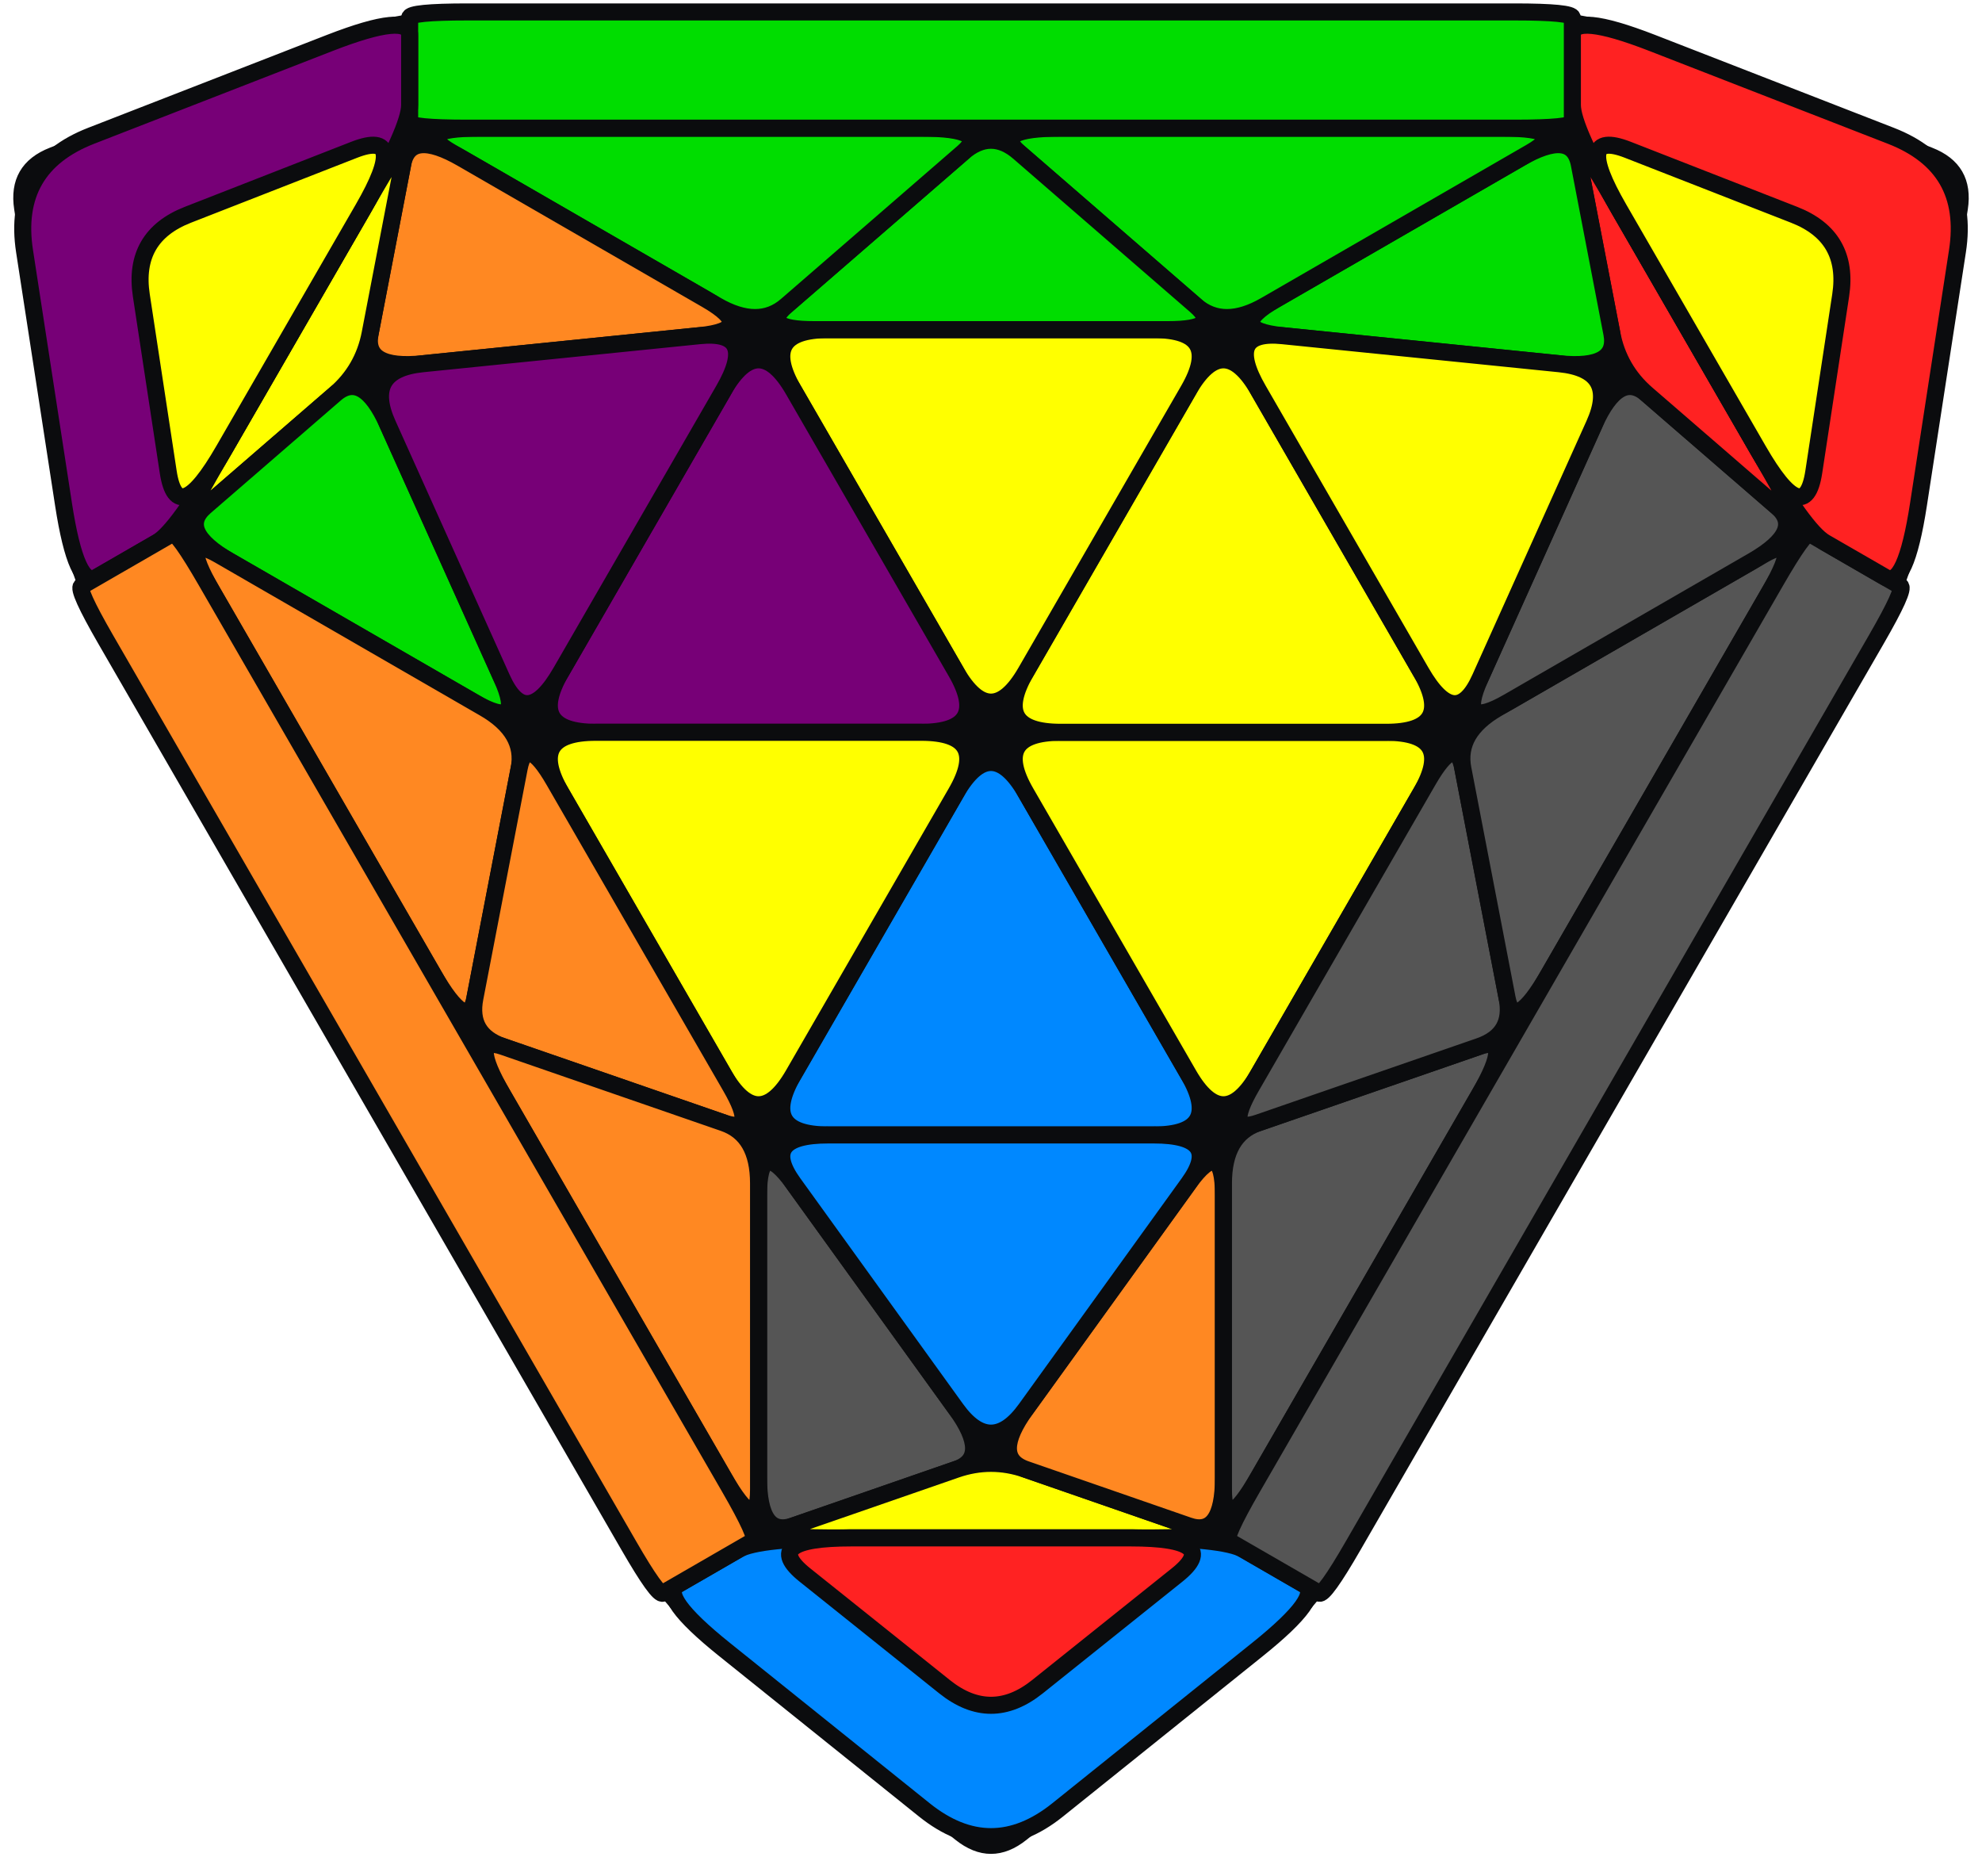
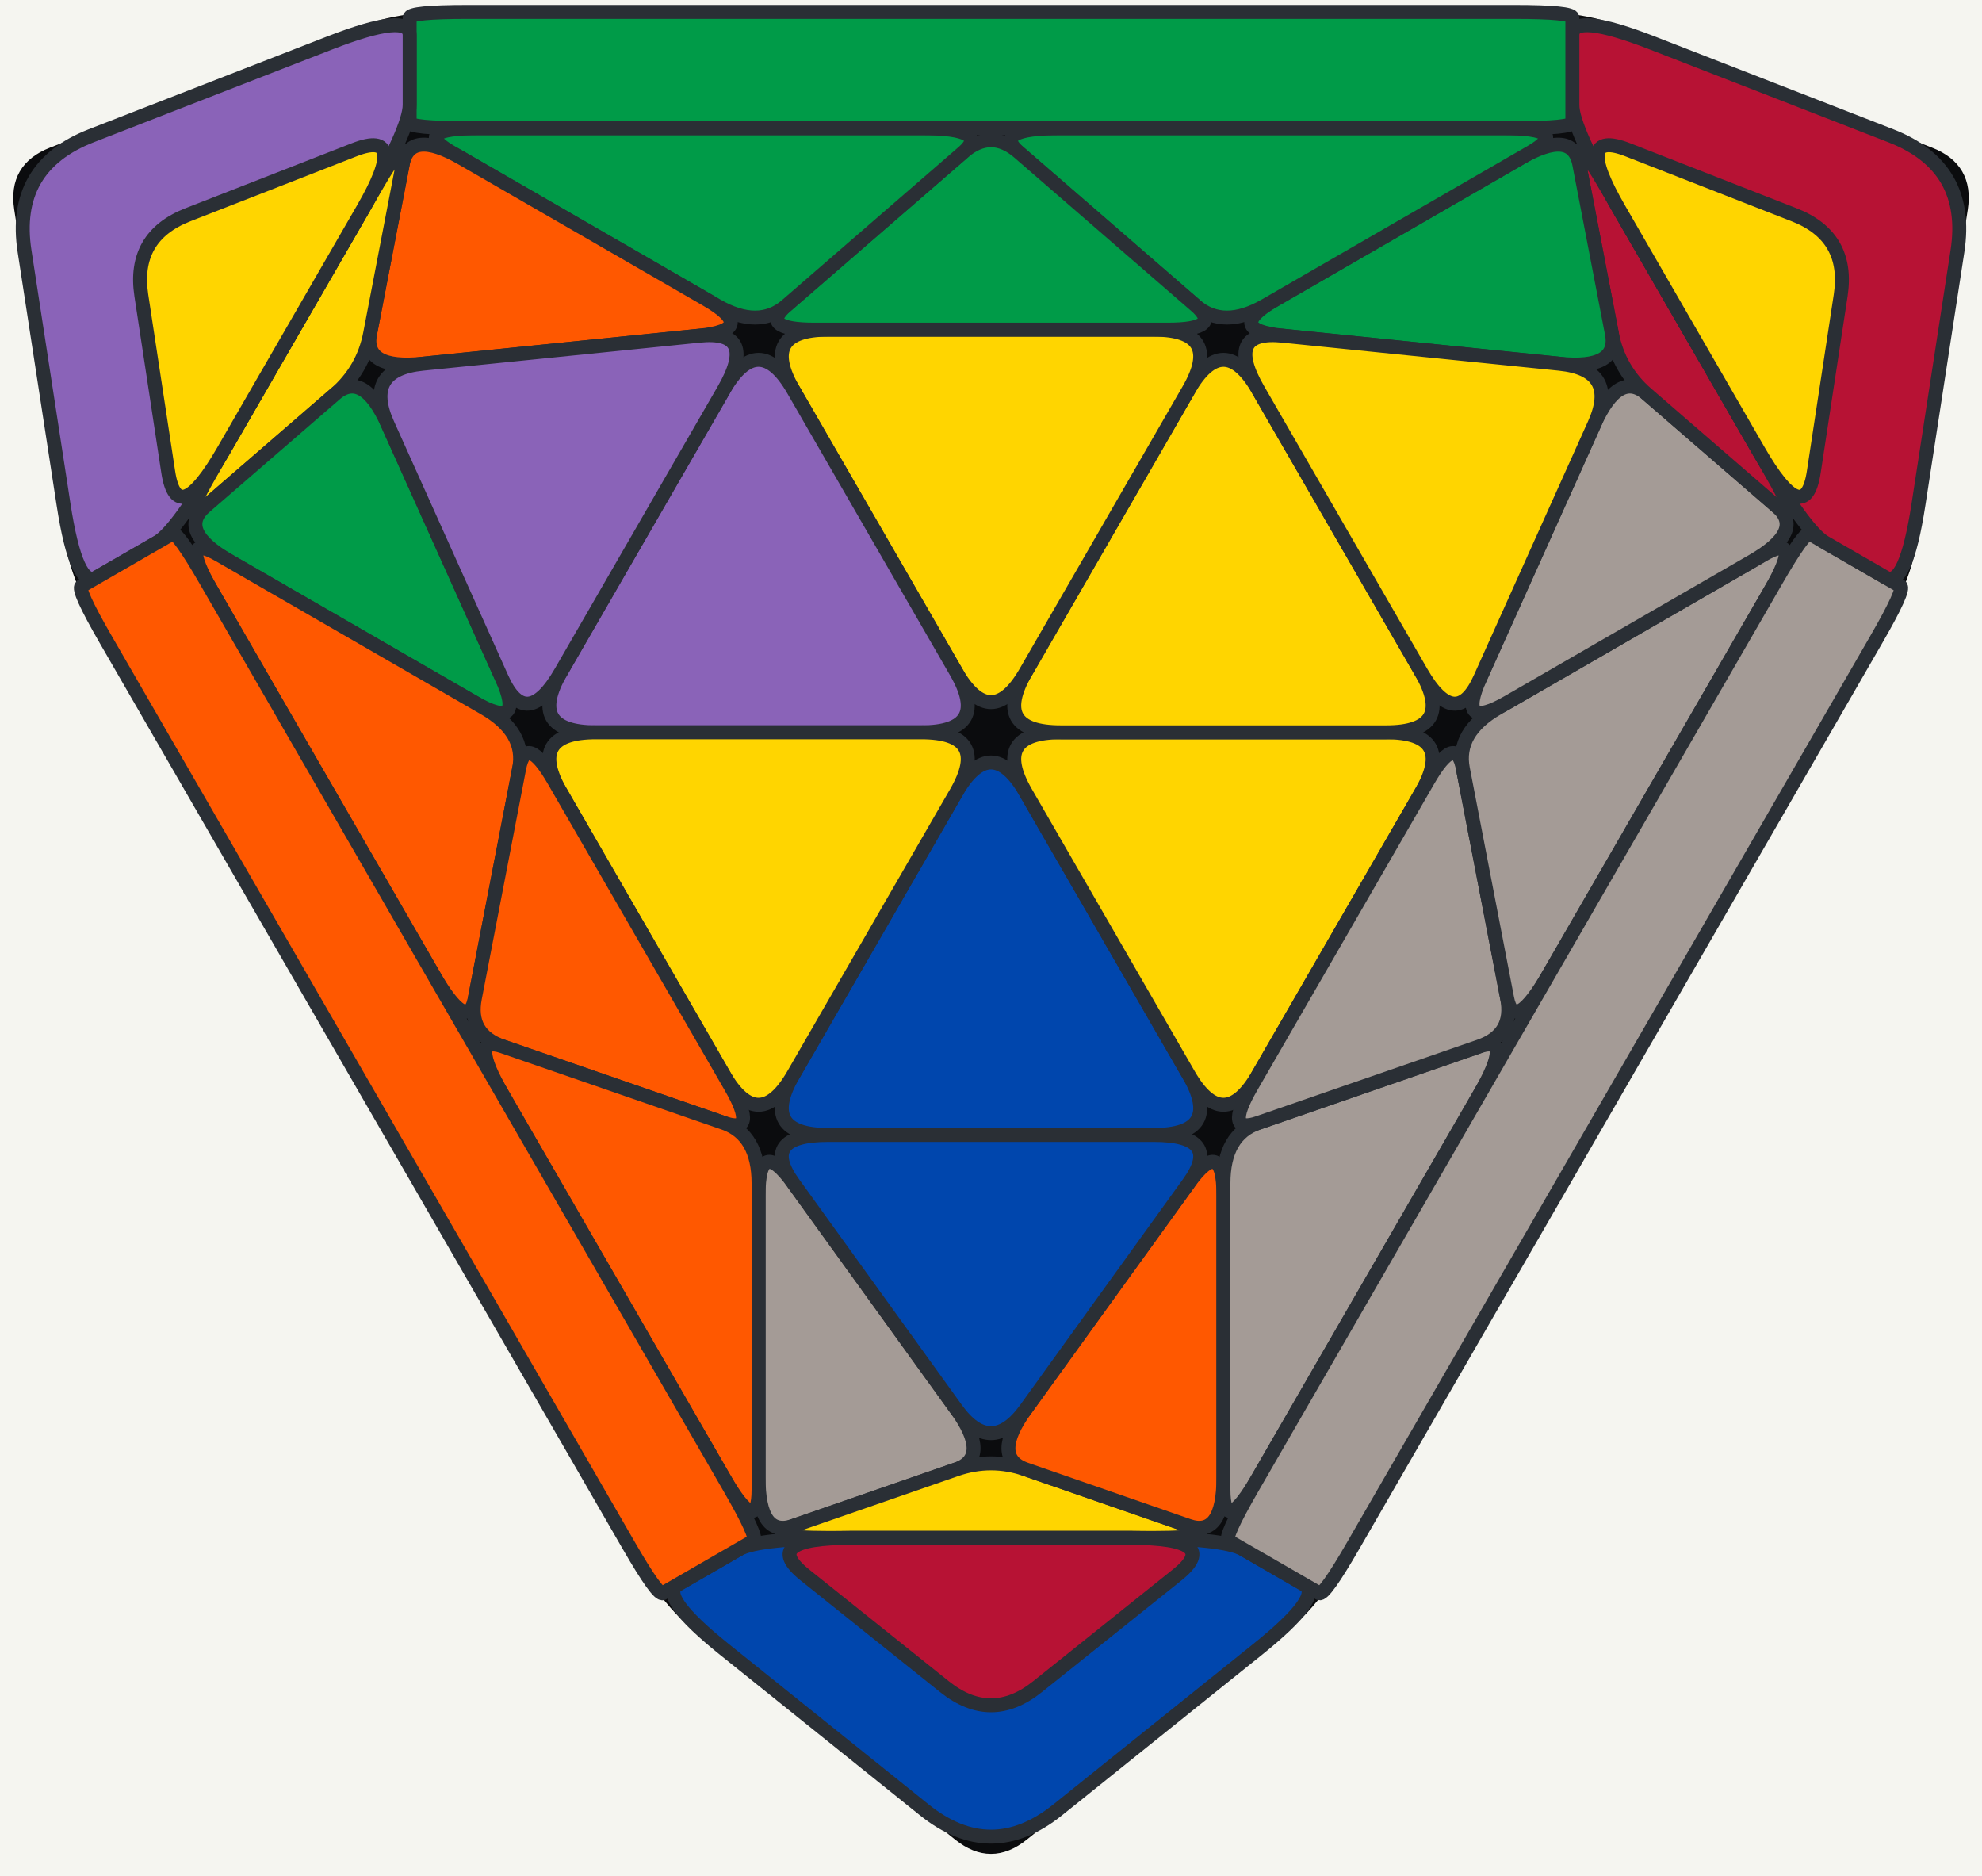
<svg xmlns="http://www.w3.org/2000/svg" viewBox="-12.79 -9.45 25.58 24.2" role="img" aria-label="TCP C1 Triangle combination and permutation, FTO 2-Look L3T case diagram">
+   <rect x="-14.79" y="-11.45" width="29.58" height="28.2" fill="#f5f5f0" rx="2.5" />
  <path d="M-3.869 11.491L-0.430 14.251Q0.000 14.596,0.430 14.251L3.869 11.491 L0.430 14.251L3.869 11.491Q4.299 11.146,5.049 9.847L11.052 -0.550 L5.049 9.847L11.052 -0.550Q11.802 -1.850,11.886 -2.395L12.557 -6.753 L11.886 -2.395L12.557 -6.753Q12.641 -7.298,12.127 -7.498L8.017 -9.096 L12.127 -7.498L8.017 -9.096Q7.503 -9.296,6.003 -9.296L-6.003 -9.296 L6.003 -9.296L-6.003 -9.296Q-7.503 -9.296,-8.017 -9.096L-12.127 -7.498 L-8.017 -9.096L-12.127 -7.498Q-12.641 -7.298,-12.557 -6.753L-11.886 -2.395 L-12.557 -6.753L-11.886 -2.395Q-11.802 -1.850,-11.052 -0.550L-5.049 9.847 L-11.052 -0.550L-5.049 9.847Q-4.299 11.146,-3.869 11.491L-0.430 14.251Z" fill="#0b0c0e" stroke="#0b0c0e" stroke-width="0.1" stroke-linejoin="round" />
-   <path d="M-0.450 0.779L-2.550 4.417Q-3.000 5.196,-2.100 5.196L2.100 5.196 L-2.100 5.196L2.100 5.196Q3.000 5.196,2.550 4.417L0.450 0.779 L2.550 4.417L0.450 0.779Q0.000 0.000,-0.450 0.779L-2.550 4.417Z" fill="#08f" stroke="#0b0c0e" stroke-width="0.22" stroke-linejoin="round" />
-   <path d="M-3.000 5.976L-3.000 9.616Q-3.000 10.396,-2.550 10.240L-0.450 9.512 L-2.550 10.240L-0.450 9.512Q0.000 9.356,-0.450 8.732L-2.550 5.820 L-0.450 8.732L-2.550 5.820Q-3.000 5.196,-3.000 5.976L-3.000 9.616Z" fill="#555" stroke="#0b0c0e" stroke-width="0.22" stroke-linejoin="round" />
-   <path d="M-2.100 10.396L2.100 10.396Q3.000 10.396,2.550 10.240L0.450 9.512 L2.550 10.240L0.450 9.512Q0.000 9.356,-0.450 9.512L-2.550 10.240 L-0.450 9.512L-2.550 10.240Q-3.000 10.396,-2.100 10.396L2.100 10.396Z" fill="#ff0" stroke="#0b0c0e" stroke-width="0.22" stroke-linejoin="round" />
-   <path d="M3.000 9.616L3.000 5.976Q3.000 5.196,2.550 5.820L0.450 8.732 L2.550 5.820L0.450 8.732Q0.000 9.356,0.450 9.512L2.550 10.240 L0.450 9.512L2.550 10.240Q3.000 10.396,3.000 9.616L3.000 5.976Z" fill="#f82" stroke="#0b0c0e" stroke-width="0.22" stroke-linejoin="round" />
-   <path d="M2.100 5.196L-2.100 5.196Q-3.000 5.196,-2.550 5.820L-0.450 8.732 L-2.550 5.820L-0.450 8.732Q0.000 9.356,0.450 8.732L2.550 5.820 L0.450 8.732L2.550 5.820Q3.000 5.196,2.100 5.196L-2.100 5.196Z" fill="#08f" stroke="#0b0c0e" stroke-width="0.22" stroke-linejoin="round" />
-   <path d="M0.450 0.779L2.550 4.417Q3.000 5.196,3.450 4.417L5.550 0.779 L3.450 4.417L5.550 0.779Q6.000 0.000,5.100 0.000L0.900 0.000 L5.100 0.000L0.900 0.000Q0.000 0.000,0.450 0.779L2.550 4.417Z" fill="#ff0" stroke="#0b0c0e" stroke-width="0.22" stroke-linejoin="round" />
-   <path d="M3.000 5.820L3.000 9.772Q3.000 10.396,3.450 9.616L6.301 4.678 L3.450 9.616L6.301 4.678Q6.752 3.898,6.301 4.054L3.450 5.040 L6.301 4.054L3.450 5.040Q3.000 5.196,3.000 5.820L3.000 9.772Z" fill="#555" stroke="#0b0c0e" stroke-width="0.22" stroke-linejoin="round" />
-   <path d="M5.640 0.624L3.360 4.573Q3.000 5.196,3.450 5.040L6.301 4.054 L3.450 5.040L6.301 4.054Q6.752 3.898,6.661 3.430L6.090 0.468 L6.661 3.430L6.090 0.468Q6.000 0.000,5.640 0.624L3.360 4.573Z" fill="#555" stroke="#0b0c0e" stroke-width="0.22" stroke-linejoin="round" />
-   <path d="M6.090 0.468L6.661 3.430Q6.752 3.898,7.202 3.118L10.053 -1.820 L7.202 3.118L10.053 -1.820Q10.503 -2.600,9.963 -2.288L6.540 -0.312 L9.963 -2.288L6.540 -0.312Q6.000 0.000,6.090 0.468L6.661 3.430Z" fill="#555" stroke="#0b0c0e" stroke-width="0.22" stroke-linejoin="round" />
-   <path d="M-3.260 10.546L-4.039 10.996Q-4.299 11.146,-3.439 11.836L-0.860 13.906 L-3.439 11.836L-0.860 13.906Q0.000 14.596,0.860 13.906L3.439 11.836 L0.860 13.906L3.439 11.836Q4.299 11.146,4.039 10.996L3.260 10.546 L4.039 10.996L3.260 10.546Q3.000 10.396,1.800 10.396L-1.800 10.396 L1.800 10.396L-1.800 10.396Q-3.000 10.396,-3.260 10.546L-4.039 10.996Z" fill="#08f" stroke="#0b0c0e" stroke-width="0.22" stroke-linejoin="round" />
-   <path d="M-2.400 10.876L-0.600 12.316Q0.000 12.796,0.600 12.316L2.400 10.876 L0.600 12.316L2.400 10.876Q3.000 10.396,1.800 10.396L-1.800 10.396 L1.800 10.396L-1.800 10.396Q-3.000 10.396,-2.400 10.876L-0.600 12.316Z" fill="#f22" stroke="#0b0c0e" stroke-width="0.22" stroke-linejoin="round" />
-   <path d="M3.065 10.434L4.234 11.109Q4.299 11.146,4.674 10.496L11.427 -1.200 L4.674 10.496L11.427 -1.200Q11.802 -1.850,11.737 -1.887L10.568 -2.562 L11.737 -1.887L10.568 -2.562Q10.503 -2.600,10.128 -1.950L3.375 9.746 L10.128 -1.950L3.375 9.746Q3.000 10.396,3.065 10.434L4.234 11.109Z" fill="#555" stroke="#0b0c0e" stroke-width="0.22" stroke-linejoin="round" />
-   <path d="M0.900 0.000L5.100 0.000Q6.000 0.000,5.550 -0.779L3.450 -4.417 L5.550 -0.779L3.450 -4.417Q3.000 -5.196,2.550 -4.417L0.450 -0.779 L2.550 -4.417L0.450 -0.779Q-0.000 -0.000,0.900 0.000L5.100 0.000Z" fill="#ff0" stroke="#0b0c0e" stroke-width="0.22" stroke-linejoin="round" />
-   <path d="M6.675 -0.390L9.828 -2.210Q10.503 -2.600,10.143 -2.912L8.463 -4.366 L10.143 -2.912L8.463 -4.366Q8.103 -4.678,7.787 -3.976L6.315 -0.702 L7.787 -3.976L6.315 -0.702Q6.000 0.000,6.675 -0.390L9.828 -2.210Z" fill="#555" stroke="#0b0c0e" stroke-width="0.22" stroke-linejoin="round" />
-   <path d="M10.053 -3.379L7.953 -7.017Q7.503 -7.796,7.593 -7.328L8.013 -5.146 L7.593 -7.328L8.013 -5.146Q8.103 -4.678,8.463 -4.366L10.143 -2.912 L8.463 -4.366L10.143 -2.912Q10.503 -2.600,10.053 -3.379L7.953 -7.017Z" fill="#f22" stroke="#0b0c0e" stroke-width="0.22" stroke-linejoin="round" />
-   <path d="M6.828 -7.406L3.675 -5.586Q3.000 -5.196,3.765 -5.118L7.337 -4.756 L3.765 -5.118L7.337 -4.756Q8.103 -4.678,8.013 -5.146L7.593 -7.328 L8.013 -5.146L7.593 -7.328Q7.503 -7.796,6.828 -7.406L3.675 -5.586Z" fill="#0d0" stroke="#0b0c0e" stroke-width="0.22" stroke-linejoin="round" />
-   <path d="M3.450 -4.417L5.550 -0.779Q6.000 0.000,6.315 -0.702L7.787 -3.976 L6.315 -0.702L7.787 -3.976Q8.103 -4.678,7.337 -4.756L3.765 -5.118 L7.337 -4.756L3.765 -5.118Q3.000 -5.196,3.450 -4.417L5.550 -0.779Z" fill="#ff0" stroke="#0b0c0e" stroke-width="0.22" stroke-linejoin="round" />
-   <path d="M0.450 -0.779L2.550 -4.417Q3.000 -5.196,2.100 -5.196L-2.100 -5.196 L2.100 -5.196L-2.100 -5.196Q-3.000 -5.196,-2.550 -4.417L-0.450 -0.779 L-2.550 -4.417L-0.450 -0.779Q-0.000 -0.000,0.450 -0.779L2.550 -4.417Z" fill="#ff0" stroke="#0b0c0e" stroke-width="0.22" stroke-linejoin="round" />
-   <path d="M3.540 -5.508L6.963 -7.484Q7.503 -7.796,6.603 -7.796L0.900 -7.796 L6.603 -7.796L0.900 -7.796Q0.000 -7.796,0.360 -7.484L2.640 -5.508 L0.360 -7.484L2.640 -5.508Q3.000 -5.196,3.540 -5.508L6.963 -7.484Z" fill="#0d0" stroke="#0b0c0e" stroke-width="0.22" stroke-linejoin="round" />
-   <path d="M-2.280 -5.196L2.280 -5.196Q3.000 -5.196,2.640 -5.508L0.360 -7.484 L2.640 -5.508L0.360 -7.484Q0.000 -7.796,-0.360 -7.484L-2.640 -5.508 L-0.360 -7.484L-2.640 -5.508Q-3.000 -5.196,-2.280 -5.196L2.280 -5.196Z" fill="#0d0" stroke="#0b0c0e" stroke-width="0.22" stroke-linejoin="round" />
-   <path d="M-2.640 -5.508L-0.360 -7.484Q0.000 -7.796,-0.900 -7.796L-6.603 -7.796 L-0.900 -7.796L-6.603 -7.796Q-7.503 -7.796,-6.963 -7.484L-3.540 -5.508 L-6.963 -7.484L-3.540 -5.508Q-3.000 -5.196,-2.640 -5.508L-0.360 -7.484Z" fill="#0d0" stroke="#0b0c0e" stroke-width="0.22" stroke-linejoin="round" />
-   <path d="M10.763 -2.450L11.543 -2.000Q11.802 -1.850,11.970 -2.940L12.473 -6.208 L11.970 -2.940L12.473 -6.208Q12.641 -7.298,11.613 -7.698L8.531 -8.897 L11.613 -7.698L8.531 -8.897Q7.503 -9.296,7.503 -8.996L7.503 -8.096 L7.503 -8.996L7.503 -8.096Q7.503 -7.796,8.103 -6.757L9.903 -3.639 L8.103 -6.757L9.903 -3.639Q10.503 -2.600,10.763 -2.450L11.543 -2.000Z" fill="#f22" stroke="#0b0c0e" stroke-width="0.22" stroke-linejoin="round" />
-   <path d="M10.619 -3.360L10.966 -5.638Q11.082 -6.398,10.366 -6.678L8.219 -7.517 L10.366 -6.678L8.219 -7.517Q7.503 -7.796,8.103 -6.757L9.903 -3.639 L8.103 -6.757L9.903 -3.639Q10.503 -2.600,10.619 -3.360L10.966 -5.638Z" fill="#ff0" stroke="#0b0c0e" stroke-width="0.22" stroke-linejoin="round" />
-   <path d="M7.503 -7.871L7.503 -9.221Q7.503 -9.296,6.753 -9.296L-6.753 -9.296 L6.753 -9.296L-6.753 -9.296Q-7.503 -9.296,-7.503 -9.221L-7.503 -7.871 L-7.503 -9.221L-7.503 -7.871Q-7.503 -7.796,-6.753 -7.796L6.753 -7.796 L-6.753 -7.796L6.753 -7.796Q7.503 -7.796,7.503 -7.871L7.503 -9.221Z" fill="#0d0" stroke="#0b0c0e" stroke-width="0.22" stroke-linejoin="round" />
-   <path d="M-0.450 -0.779L-2.550 -4.417Q-3.000 -5.196,-3.450 -4.417L-5.550 -0.779 L-3.450 -4.417L-5.550 -0.779Q-6.000 0.000,-5.100 0.000L-0.900 0.000 L-5.100 0.000L-0.900 0.000Q0.000 0.000,-0.450 -0.779L-2.550 -4.417Z" fill="#707" stroke="#0b0c0e" stroke-width="0.22" stroke-linejoin="round" />
-   <path d="M-3.675 -5.586L-6.828 -7.406Q-7.503 -7.796,-7.593 -7.328L-8.013 -5.146 L-7.593 -7.328L-8.013 -5.146Q-8.103 -4.678,-7.337 -4.756L-3.765 -5.118 L-7.337 -4.756L-3.765 -5.118Q-3.000 -5.196,-3.675 -5.586L-6.828 -7.406Z" fill="#f82" stroke="#0b0c0e" stroke-width="0.22" stroke-linejoin="round" />
-   <path d="M-7.953 -7.017L-10.053 -3.379Q-10.503 -2.600,-10.143 -2.912L-8.463 -4.366 L-10.143 -2.912L-8.463 -4.366Q-8.103 -4.678,-8.013 -5.146L-7.593 -7.328 L-8.013 -5.146L-7.593 -7.328Q-7.503 -7.796,-7.953 -7.017L-10.053 -3.379Z" fill="#ff0" stroke="#0b0c0e" stroke-width="0.22" stroke-linejoin="round" />
-   <path d="M-9.828 -2.210L-6.675 -0.390Q-6.000 0.000,-6.315 -0.702L-7.787 -3.976 L-6.315 -0.702L-7.787 -3.976Q-8.103 -4.678,-8.463 -4.366L-10.143 -2.912 L-8.463 -4.366L-10.143 -2.912Q-10.503 -2.600,-9.828 -2.210L-6.675 -0.390Z" fill="#0d0" stroke="#0b0c0e" stroke-width="0.22" stroke-linejoin="round" />
-   <path d="M-5.550 -0.779L-3.450 -4.417Q-3.000 -5.196,-3.765 -5.118L-7.337 -4.756 L-3.765 -5.118L-7.337 -4.756Q-8.103 -4.678,-7.787 -3.976L-6.315 -0.702 L-7.787 -3.976L-6.315 -0.702Q-6.000 0.000,-5.550 -0.779L-3.450 -4.417Z" fill="#707" stroke="#0b0c0e" stroke-width="0.22" stroke-linejoin="round" />
-   <path d="M-0.900 0.000L-5.100 0.000Q-6.000 0.000,-5.550 0.779L-3.450 4.417 L-5.550 0.779L-3.450 4.417Q-3.000 5.196,-2.550 4.417L-0.450 0.779 L-2.550 4.417L-0.450 0.779Q0.000 0.000,-0.900 0.000L-5.100 0.000Z" fill="#ff0" stroke="#0b0c0e" stroke-width="0.22" stroke-linejoin="round" />
-   <path d="M-6.540 -0.312L-9.963 -2.288Q-10.503 -2.600,-10.053 -1.820L-7.202 3.118 L-10.053 -1.820L-7.202 3.118Q-6.752 3.898,-6.661 3.430L-6.090 0.468 L-6.661 3.430L-6.090 0.468Q-6.000 0.000,-6.540 -0.312L-9.963 -2.288Z" fill="#f82" stroke="#0b0c0e" stroke-width="0.22" stroke-linejoin="round" />
-   <path d="M-3.360 4.573L-5.640 0.624Q-6.000 0.000,-6.090 0.468L-6.661 3.430 L-6.090 0.468L-6.661 3.430Q-6.752 3.898,-6.301 4.054L-3.450 5.040 L-6.301 4.054L-3.450 5.040Q-3.000 5.196,-3.360 4.573L-5.640 0.624Z" fill="#f82" stroke="#0b0c0e" stroke-width="0.22" stroke-linejoin="round" />
-   <path d="M-3.450 5.040L-6.301 4.054Q-6.752 3.898,-6.301 4.678L-3.450 9.616 L-6.301 4.678L-3.450 9.616Q-3.000 10.396,-3.000 9.772L-3.000 5.820 L-3.000 9.772L-3.000 5.820Q-3.000 5.196,-3.450 5.040L-6.301 4.054Z" fill="#f82" stroke="#0b0c0e" stroke-width="0.22" stroke-linejoin="round" />
-   <path d="M-7.503 -8.096L-7.503 -8.996Q-7.503 -9.296,-8.531 -8.897L-11.613 -7.698 L-8.531 -8.897L-11.613 -7.698Q-12.641 -7.298,-12.473 -6.208L-11.970 -2.940 L-12.473 -6.208L-11.970 -2.940Q-11.802 -1.850,-11.543 -2.000L-10.763 -2.450 L-11.543 -2.000L-10.763 -2.450Q-10.503 -2.600,-9.903 -3.639L-8.103 -6.757 L-9.903 -3.639L-8.103 -6.757Q-7.503 -7.796,-7.503 -8.096L-7.503 -8.996Z" fill="#707" stroke="#0b0c0e" stroke-width="0.22" stroke-linejoin="round" />
-   <path d="M-8.219 -7.517L-10.366 -6.678Q-11.082 -6.398,-10.966 -5.638L-10.619 -3.360 L-10.966 -5.638L-10.619 -3.360Q-10.503 -2.600,-9.903 -3.639L-8.103 -6.757 L-9.903 -3.639L-8.103 -6.757Q-7.503 -7.796,-8.219 -7.517L-10.366 -6.678Z" fill="#ff0" stroke="#0b0c0e" stroke-width="0.22" stroke-linejoin="round" />
-   <path d="M-10.568 -2.562L-11.737 -1.887Q-11.802 -1.850,-11.427 -1.200L-4.674 10.496 L-11.427 -1.200L-4.674 10.496Q-4.299 11.146,-4.234 11.109L-3.065 10.434 L-4.234 11.109L-3.065 10.434Q-3.000 10.396,-3.375 9.746L-10.128 -1.950 L-3.375 9.746L-10.128 -1.950Q-10.503 -2.600,-10.568 -2.562L-11.737 -1.887Z" fill="#f82" stroke="#0b0c0e" stroke-width="0.22" stroke-linejoin="round" />
+   <path d="M-0.450 0.779L-2.550 4.417Q-3.000 5.196,-2.100 5.196L2.100 5.196 L-2.100 5.196L2.100 5.196Q3.000 5.196,2.550 4.417L0.450 0.779 L2.550 4.417L0.450 0.779Q0.000 0.000,-0.450 0.779L-2.550 4.417Z" fill="#0046ad" stroke="#2a2f35" stroke-width="0.18" stroke-linejoin="round" />
+   <path d="M-3.000 5.976L-3.000 9.616Q-3.000 10.396,-2.550 10.240L-0.450 9.512 L-2.550 10.240L-0.450 9.512Q0.000 9.356,-0.450 8.732L-2.550 5.820 L-0.450 8.732L-2.550 5.820Q-3.000 5.196,-3.000 5.976L-3.000 9.616Z" fill="#a49b96" stroke="#2a2f35" stroke-width="0.18" stroke-linejoin="round" />
+   <path d="M-2.100 10.396L2.100 10.396Q3.000 10.396,2.550 10.240L0.450 9.512 L2.550 10.240L0.450 9.512Q0.000 9.356,-0.450 9.512L-2.550 10.240 L-0.450 9.512L-2.550 10.240Q-3.000 10.396,-2.100 10.396L2.100 10.396Z" fill="#ffd500" stroke="#2a2f35" stroke-width="0.18" stroke-linejoin="round" />
+   <path d="M3.000 9.616L3.000 5.976Q3.000 5.196,2.550 5.820L0.450 8.732 L2.550 5.820L0.450 8.732Q0.000 9.356,0.450 9.512L2.550 10.240 L0.450 9.512L2.550 10.240Q3.000 10.396,3.000 9.616L3.000 5.976Z" fill="#ff5800" stroke="#2a2f35" stroke-width="0.18" stroke-linejoin="round" />
+   <path d="M2.100 5.196L-2.100 5.196Q-3.000 5.196,-2.550 5.820L-0.450 8.732 L-2.550 5.820L-0.450 8.732Q0.000 9.356,0.450 8.732L2.550 5.820 L0.450 8.732L2.550 5.820Q3.000 5.196,2.100 5.196L-2.100 5.196Z" fill="#0046ad" stroke="#2a2f35" stroke-width="0.18" stroke-linejoin="round" />
+   <path d="M0.450 0.779L2.550 4.417Q3.000 5.196,3.450 4.417L5.550 0.779 L3.450 4.417L5.550 0.779Q6.000 0.000,5.100 0.000L0.900 0.000 L5.100 0.000L0.900 0.000Q0.000 0.000,0.450 0.779L2.550 4.417Z" fill="#ffd500" stroke="#2a2f35" stroke-width="0.18" stroke-linejoin="round" />
+   <path d="M3.000 5.820L3.000 9.772Q3.000 10.396,3.450 9.616L6.301 4.678 L3.450 9.616L6.301 4.678Q6.752 3.898,6.301 4.054L3.450 5.040 L6.301 4.054L3.450 5.040Q3.000 5.196,3.000 5.820L3.000 9.772Z" fill="#a49b96" stroke="#2a2f35" stroke-width="0.18" stroke-linejoin="round" />
+   <path d="M5.640 0.624L3.360 4.573Q3.000 5.196,3.450 5.040L6.301 4.054 L3.450 5.040L6.301 4.054Q6.752 3.898,6.661 3.430L6.090 0.468 L6.661 3.430L6.090 0.468Q6.000 0.000,5.640 0.624L3.360 4.573Z" fill="#a49b96" stroke="#2a2f35" stroke-width="0.18" stroke-linejoin="round" />
+   <path d="M6.090 0.468L6.661 3.430Q6.752 3.898,7.202 3.118L10.053 -1.820 L7.202 3.118L10.053 -1.820Q10.503 -2.600,9.963 -2.288L6.540 -0.312 L9.963 -2.288L6.540 -0.312Q6.000 0.000,6.090 0.468L6.661 3.430Z" fill="#a49b96" stroke="#2a2f35" stroke-width="0.18" stroke-linejoin="round" />
+   <path d="M-3.260 10.546L-4.039 10.996Q-4.299 11.146,-3.439 11.836L-0.860 13.906 L-3.439 11.836L-0.860 13.906Q0.000 14.596,0.860 13.906L3.439 11.836 L0.860 13.906L3.439 11.836Q4.299 11.146,4.039 10.996L3.260 10.546 L4.039 10.996L3.260 10.546Q3.000 10.396,1.800 10.396L-1.800 10.396 L1.800 10.396L-1.800 10.396Q-3.000 10.396,-3.260 10.546L-4.039 10.996Z" fill="#0046ad" stroke="#2a2f35" stroke-width="0.18" stroke-linejoin="round" />
+   <path d="M-2.400 10.876L-0.600 12.316Q0.000 12.796,0.600 12.316L2.400 10.876 L0.600 12.316L2.400 10.876Q3.000 10.396,1.800 10.396L-1.800 10.396 L1.800 10.396L-1.800 10.396Q-3.000 10.396,-2.400 10.876L-0.600 12.316Z" fill="#b71234" stroke="#2a2f35" stroke-width="0.18" stroke-linejoin="round" />
+   <path d="M3.065 10.434L4.234 11.109Q4.299 11.146,4.674 10.496L11.427 -1.200 L4.674 10.496L11.427 -1.200Q11.802 -1.850,11.737 -1.887L10.568 -2.562 L11.737 -1.887L10.568 -2.562Q10.503 -2.600,10.128 -1.950L3.375 9.746 L10.128 -1.950L3.375 9.746Q3.000 10.396,3.065 10.434L4.234 11.109Z" fill="#a49b96" stroke="#2a2f35" stroke-width="0.18" stroke-linejoin="round" />
+   <path d="M0.900 0.000L5.100 0.000Q6.000 0.000,5.550 -0.779L3.450 -4.417 L5.550 -0.779L3.450 -4.417Q3.000 -5.196,2.550 -4.417L0.450 -0.779 L2.550 -4.417L0.450 -0.779Q-0.000 -0.000,0.900 0.000L5.100 0.000Z" fill="#ffd500" stroke="#2a2f35" stroke-width="0.18" stroke-linejoin="round" />
+   <path d="M6.675 -0.390L9.828 -2.210Q10.503 -2.600,10.143 -2.912L8.463 -4.366 L10.143 -2.912L8.463 -4.366Q8.103 -4.678,7.787 -3.976L6.315 -0.702 L7.787 -3.976L6.315 -0.702Q6.000 0.000,6.675 -0.390L9.828 -2.210Z" fill="#a49b96" stroke="#2a2f35" stroke-width="0.18" stroke-linejoin="round" />
+   <path d="M10.053 -3.379L7.953 -7.017Q7.503 -7.796,7.593 -7.328L8.013 -5.146 L7.593 -7.328L8.013 -5.146Q8.103 -4.678,8.463 -4.366L10.143 -2.912 L8.463 -4.366L10.143 -2.912Q10.503 -2.600,10.053 -3.379L7.953 -7.017Z" fill="#b71234" stroke="#2a2f35" stroke-width="0.18" stroke-linejoin="round" />
+   <path d="M6.828 -7.406L3.675 -5.586Q3.000 -5.196,3.765 -5.118L7.337 -4.756 L3.765 -5.118L7.337 -4.756Q8.103 -4.678,8.013 -5.146L7.593 -7.328 L8.013 -5.146L7.593 -7.328Q7.503 -7.796,6.828 -7.406L3.675 -5.586Z" fill="#009b48" stroke="#2a2f35" stroke-width="0.18" stroke-linejoin="round" />
+   <path d="M3.450 -4.417L5.550 -0.779Q6.000 0.000,6.315 -0.702L7.787 -3.976 L6.315 -0.702L7.787 -3.976Q8.103 -4.678,7.337 -4.756L3.765 -5.118 L7.337 -4.756L3.765 -5.118Q3.000 -5.196,3.450 -4.417L5.550 -0.779Z" fill="#ffd500" stroke="#2a2f35" stroke-width="0.18" stroke-linejoin="round" />
+   <path d="M0.450 -0.779L2.550 -4.417Q3.000 -5.196,2.100 -5.196L-2.100 -5.196 L2.100 -5.196L-2.100 -5.196Q-3.000 -5.196,-2.550 -4.417L-0.450 -0.779 L-2.550 -4.417L-0.450 -0.779Q-0.000 -0.000,0.450 -0.779L2.550 -4.417Z" fill="#ffd500" stroke="#2a2f35" stroke-width="0.18" stroke-linejoin="round" />
+   <path d="M3.540 -5.508L6.963 -7.484Q7.503 -7.796,6.603 -7.796L0.900 -7.796 L6.603 -7.796L0.900 -7.796Q0.000 -7.796,0.360 -7.484L2.640 -5.508 L0.360 -7.484L2.640 -5.508Q3.000 -5.196,3.540 -5.508L6.963 -7.484Z" fill="#009b48" stroke="#2a2f35" stroke-width="0.18" stroke-linejoin="round" />
+   <path d="M-2.280 -5.196L2.280 -5.196Q3.000 -5.196,2.640 -5.508L0.360 -7.484 L2.640 -5.508L0.360 -7.484Q0.000 -7.796,-0.360 -7.484L-2.640 -5.508 L-0.360 -7.484L-2.640 -5.508Q-3.000 -5.196,-2.280 -5.196L2.280 -5.196Z" fill="#009b48" stroke="#2a2f35" stroke-width="0.18" stroke-linejoin="round" />
+   <path d="M-2.640 -5.508L-0.360 -7.484Q0.000 -7.796,-0.900 -7.796L-6.603 -7.796 L-0.900 -7.796L-6.603 -7.796Q-7.503 -7.796,-6.963 -7.484L-3.540 -5.508 L-6.963 -7.484L-3.540 -5.508Q-3.000 -5.196,-2.640 -5.508L-0.360 -7.484Z" fill="#009b48" stroke="#2a2f35" stroke-width="0.18" stroke-linejoin="round" />
+   <path d="M10.763 -2.450L11.543 -2.000Q11.802 -1.850,11.970 -2.940L12.473 -6.208 L11.970 -2.940L12.473 -6.208Q12.641 -7.298,11.613 -7.698L8.531 -8.897 L11.613 -7.698L8.531 -8.897Q7.503 -9.296,7.503 -8.996L7.503 -8.096 L7.503 -8.996L7.503 -8.096Q7.503 -7.796,8.103 -6.757L9.903 -3.639 L8.103 -6.757L9.903 -3.639Q10.503 -2.600,10.763 -2.450L11.543 -2.000Z" fill="#b71234" stroke="#2a2f35" stroke-width="0.18" stroke-linejoin="round" />
+   <path d="M10.619 -3.360L10.966 -5.638Q11.082 -6.398,10.366 -6.678L8.219 -7.517 L10.366 -6.678L8.219 -7.517Q7.503 -7.796,8.103 -6.757L9.903 -3.639 L8.103 -6.757L9.903 -3.639Q10.503 -2.600,10.619 -3.360L10.966 -5.638Z" fill="#ffd500" stroke="#2a2f35" stroke-width="0.18" stroke-linejoin="round" />
+   <path d="M7.503 -7.871L7.503 -9.221Q7.503 -9.296,6.753 -9.296L-6.753 -9.296 L6.753 -9.296L-6.753 -9.296Q-7.503 -9.296,-7.503 -9.221L-7.503 -7.871 L-7.503 -9.221L-7.503 -7.871Q-7.503 -7.796,-6.753 -7.796L6.753 -7.796 L-6.753 -7.796L6.753 -7.796Q7.503 -7.796,7.503 -7.871L7.503 -9.221Z" fill="#009b48" stroke="#2a2f35" stroke-width="0.18" stroke-linejoin="round" />
+   <path d="M-0.450 -0.779L-2.550 -4.417Q-3.000 -5.196,-3.450 -4.417L-5.550 -0.779 L-3.450 -4.417L-5.550 -0.779Q-6.000 0.000,-5.100 0.000L-0.900 0.000 L-5.100 0.000L-0.900 0.000Q0.000 0.000,-0.450 -0.779L-2.550 -4.417Z" fill="#8a63b8" stroke="#2a2f35" stroke-width="0.18" stroke-linejoin="round" />
+   <path d="M-3.675 -5.586L-6.828 -7.406Q-7.503 -7.796,-7.593 -7.328L-8.013 -5.146 L-7.593 -7.328L-8.013 -5.146Q-8.103 -4.678,-7.337 -4.756L-3.765 -5.118 L-7.337 -4.756L-3.765 -5.118Q-3.000 -5.196,-3.675 -5.586L-6.828 -7.406Z" fill="#ff5800" stroke="#2a2f35" stroke-width="0.18" stroke-linejoin="round" />
+   <path d="M-7.953 -7.017L-10.053 -3.379Q-10.503 -2.600,-10.143 -2.912L-8.463 -4.366 L-10.143 -2.912L-8.463 -4.366Q-8.103 -4.678,-8.013 -5.146L-7.593 -7.328 L-8.013 -5.146L-7.593 -7.328Q-7.503 -7.796,-7.953 -7.017L-10.053 -3.379Z" fill="#ffd500" stroke="#2a2f35" stroke-width="0.18" stroke-linejoin="round" />
+   <path d="M-9.828 -2.210L-6.675 -0.390Q-6.000 0.000,-6.315 -0.702L-7.787 -3.976 L-6.315 -0.702L-7.787 -3.976Q-8.103 -4.678,-8.463 -4.366L-10.143 -2.912 L-8.463 -4.366L-10.143 -2.912Q-10.503 -2.600,-9.828 -2.210L-6.675 -0.390Z" fill="#009b48" stroke="#2a2f35" stroke-width="0.18" stroke-linejoin="round" />
+   <path d="M-5.550 -0.779L-3.450 -4.417Q-3.000 -5.196,-3.765 -5.118L-7.337 -4.756 L-3.765 -5.118L-7.337 -4.756Q-8.103 -4.678,-7.787 -3.976L-6.315 -0.702 L-7.787 -3.976L-6.315 -0.702Q-6.000 0.000,-5.550 -0.779L-3.450 -4.417Z" fill="#8a63b8" stroke="#2a2f35" stroke-width="0.18" stroke-linejoin="round" />
+   <path d="M-0.900 0.000L-5.100 0.000Q-6.000 0.000,-5.550 0.779L-3.450 4.417 L-5.550 0.779L-3.450 4.417Q-3.000 5.196,-2.550 4.417L-0.450 0.779 L-2.550 4.417L-0.450 0.779Q0.000 0.000,-0.900 0.000L-5.100 0.000Z" fill="#ffd500" stroke="#2a2f35" stroke-width="0.18" stroke-linejoin="round" />
+   <path d="M-6.540 -0.312L-9.963 -2.288Q-10.503 -2.600,-10.053 -1.820L-7.202 3.118 L-10.053 -1.820L-7.202 3.118Q-6.752 3.898,-6.661 3.430L-6.090 0.468 L-6.661 3.430L-6.090 0.468Q-6.000 0.000,-6.540 -0.312L-9.963 -2.288Z" fill="#ff5800" stroke="#2a2f35" stroke-width="0.18" stroke-linejoin="round" />
+   <path d="M-3.360 4.573L-5.640 0.624Q-6.000 0.000,-6.090 0.468L-6.661 3.430 L-6.090 0.468L-6.661 3.430Q-6.752 3.898,-6.301 4.054L-3.450 5.040 L-6.301 4.054L-3.450 5.040Q-3.000 5.196,-3.360 4.573L-5.640 0.624Z" fill="#ff5800" stroke="#2a2f35" stroke-width="0.18" stroke-linejoin="round" />
+   <path d="M-3.450 5.040L-6.301 4.054Q-6.752 3.898,-6.301 4.678L-3.450 9.616 L-6.301 4.678L-3.450 9.616Q-3.000 10.396,-3.000 9.772L-3.000 5.820 L-3.000 9.772L-3.000 5.820Q-3.000 5.196,-3.450 5.040L-6.301 4.054Z" fill="#ff5800" stroke="#2a2f35" stroke-width="0.18" stroke-linejoin="round" />
+   <path d="M-7.503 -8.096L-7.503 -8.996Q-7.503 -9.296,-8.531 -8.897L-11.613 -7.698 L-8.531 -8.897L-11.613 -7.698Q-12.641 -7.298,-12.473 -6.208L-11.970 -2.940 L-12.473 -6.208L-11.970 -2.940Q-11.802 -1.850,-11.543 -2.000L-10.763 -2.450 L-11.543 -2.000L-10.763 -2.450Q-10.503 -2.600,-9.903 -3.639L-8.103 -6.757 L-9.903 -3.639L-8.103 -6.757Q-7.503 -7.796,-7.503 -8.096L-7.503 -8.996Z" fill="#8a63b8" stroke="#2a2f35" stroke-width="0.18" stroke-linejoin="round" />
+   <path d="M-8.219 -7.517L-10.366 -6.678Q-11.082 -6.398,-10.966 -5.638L-10.619 -3.360 L-10.966 -5.638L-10.619 -3.360Q-10.503 -2.600,-9.903 -3.639L-8.103 -6.757 L-9.903 -3.639L-8.103 -6.757Q-7.503 -7.796,-8.219 -7.517L-10.366 -6.678Z" fill="#ffd500" stroke="#2a2f35" stroke-width="0.18" stroke-linejoin="round" />
+   <path d="M-10.568 -2.562L-11.737 -1.887Q-11.802 -1.850,-11.427 -1.200L-4.674 10.496 L-11.427 -1.200L-4.674 10.496Q-4.299 11.146,-4.234 11.109L-3.065 10.434 L-4.234 11.109L-3.065 10.434Q-3.000 10.396,-3.375 9.746L-10.128 -1.950 L-3.375 9.746L-10.128 -1.950Q-10.503 -2.600,-10.568 -2.562L-11.737 -1.887Z" fill="#ff5800" stroke="#2a2f35" stroke-width="0.18" stroke-linejoin="round" />
</svg>
